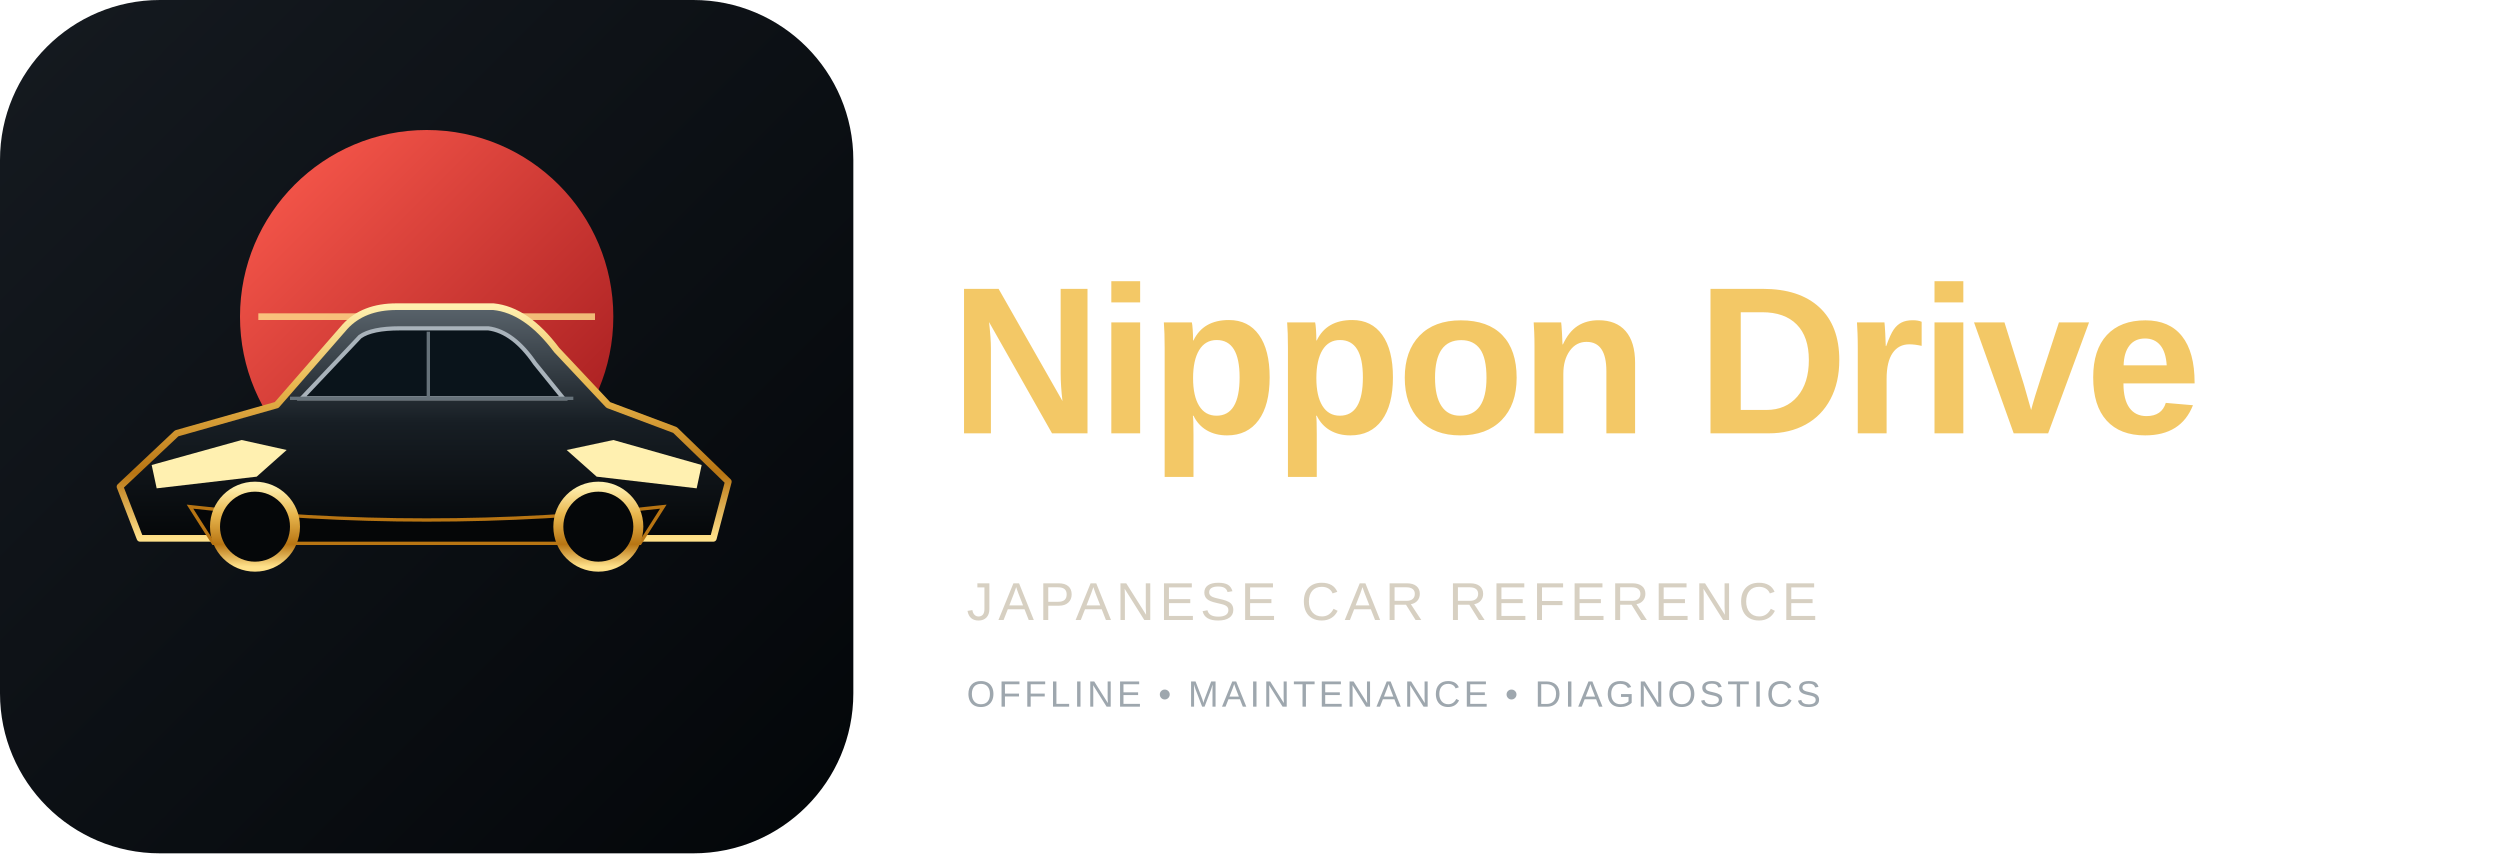
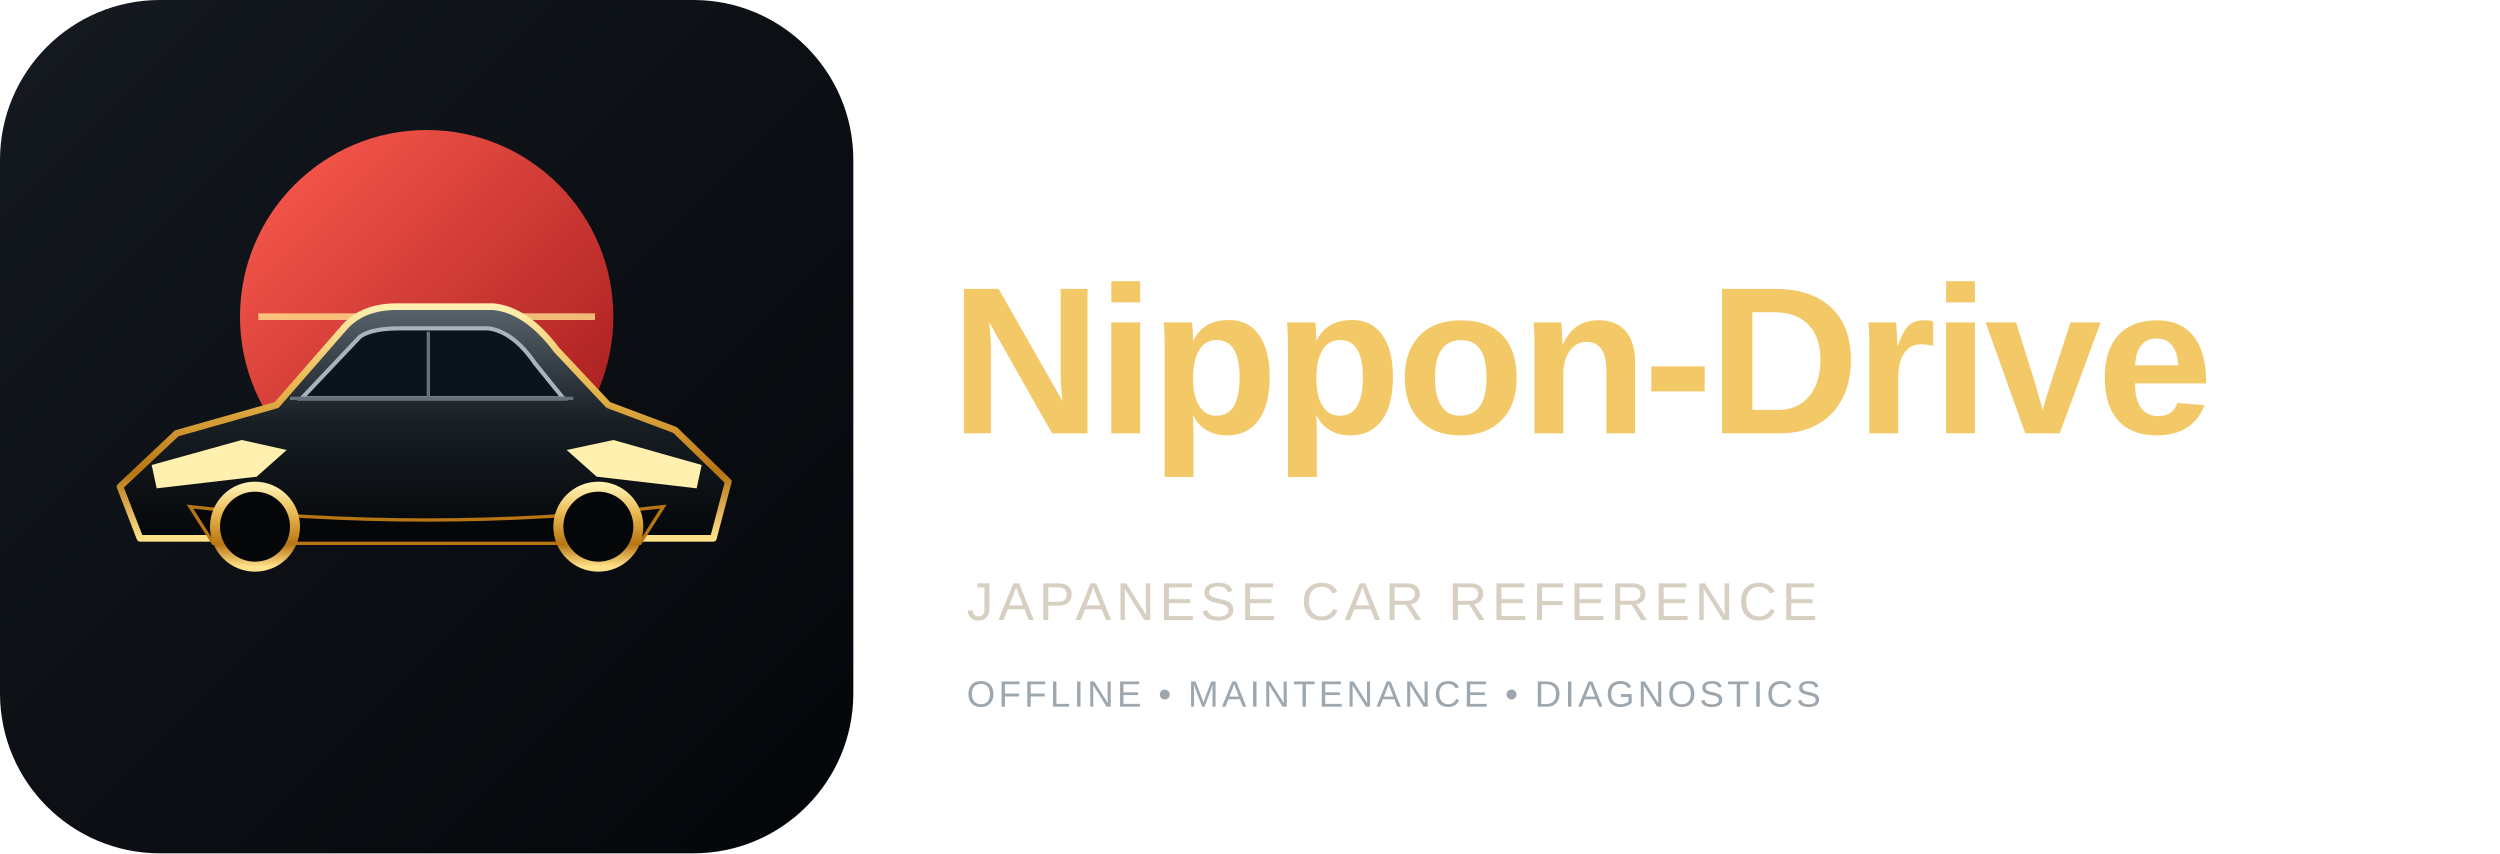
<svg xmlns="http://www.w3.org/2000/svg" viewBox="0 0 1500 512" role="img" aria-labelledby="title">
  <defs>
    <linearGradient id="bg" x1="0" y1="0" x2="1" y2="1">
      <stop stop-color="#151a20" />
      <stop offset="1" stop-color="#030609" />
    </linearGradient>
    <linearGradient id="gold" x1="0" y1="0" x2="0" y2="1">
      <stop stop-color="#fff0b0" />
      <stop offset=".35" stop-color="#e8b64d" />
      <stop offset=".72" stop-color="#b87513" />
      <stop offset="1" stop-color="#ffe18a" />
    </linearGradient>
    <linearGradient id="red" x1="0" y1="0" x2="1" y2="1">
      <stop stop-color="#ff5d4f" />
      <stop offset="1" stop-color="#9e171b" />
    </linearGradient>
    <linearGradient id="car" x1="0" y1="0" x2="0" y2="1">
      <stop stop-color="#59636b" />
      <stop offset=".5" stop-color="#171e24" />
      <stop offset="1" stop-color="#050709" />
    </linearGradient>
  </defs>
  <rect width="512" height="512" rx="96" fill="url(#bg)" />
  <circle cx="256" cy="190" r="112" fill="url(#red)" />
  <path d="M155 190H357" stroke="#ffdf8b" stroke-width="4" opacity=".8" />
  <path d="M72 292L106 260L166 243L207 196Q218 184 238 184H296Q316 186 334 210L365 243L405 258L437 289L428 323H84Z" fill="url(#car)" stroke="url(#gold)" stroke-width="4" stroke-linejoin="round" />
  <path d="M181 239L216 202Q223 197 240 197H293Q308 199 321 218L338 239Z" fill="#0a141b" stroke="#a9b3bb" stroke-width="2.5" />
  <path d="M257 199V238M174 239H344" stroke="#66727a" stroke-width="2" />
  <path d="M91 279L145 264L172 270L154 286L94 293Z M340 270L368 264L421 279L418 293L358 286Z" fill="#fff0b0" />
  <path d="M114 304Q256 320 398 304L384 326H128Z" fill="#050607" stroke="#b87513" stroke-width="2" />
  <circle cx="153" cy="316" r="24" fill="#050709" stroke="url(#gold)" stroke-width="6" />
  <circle cx="359" cy="316" r="24" fill="#050709" stroke="url(#gold)" stroke-width="6" />
-   <text x="570" y="260" fill="#f3c866" font-family="Arial,Helvetica,sans-serif" font-size="126" font-weight="800" letter-spacing="-3">Nippon Drive</text>
+   <text x="570" y="260" fill="#f3c866" font-family="Arial,Helvetica,sans-serif" font-size="126" font-weight="800" letter-spacing="-3">Nippon-Drive</text>
  <path d="M575 304H1430" stroke="url(#gold)" stroke-width="7" stroke-linecap="round" />
  <text x="580" y="372" fill="#d7d0c2" font-family="Arial,Helvetica,sans-serif" font-size="32" letter-spacing="3">JAPANESE CAR REFERENCE</text>
  <text x="580" y="424" fill="#9ea7ae" font-family="Arial,Helvetica,sans-serif" font-size="22" letter-spacing="2">OFFLINE • MAINTENANCE • DIAGNOSTICS</text>
</svg>
